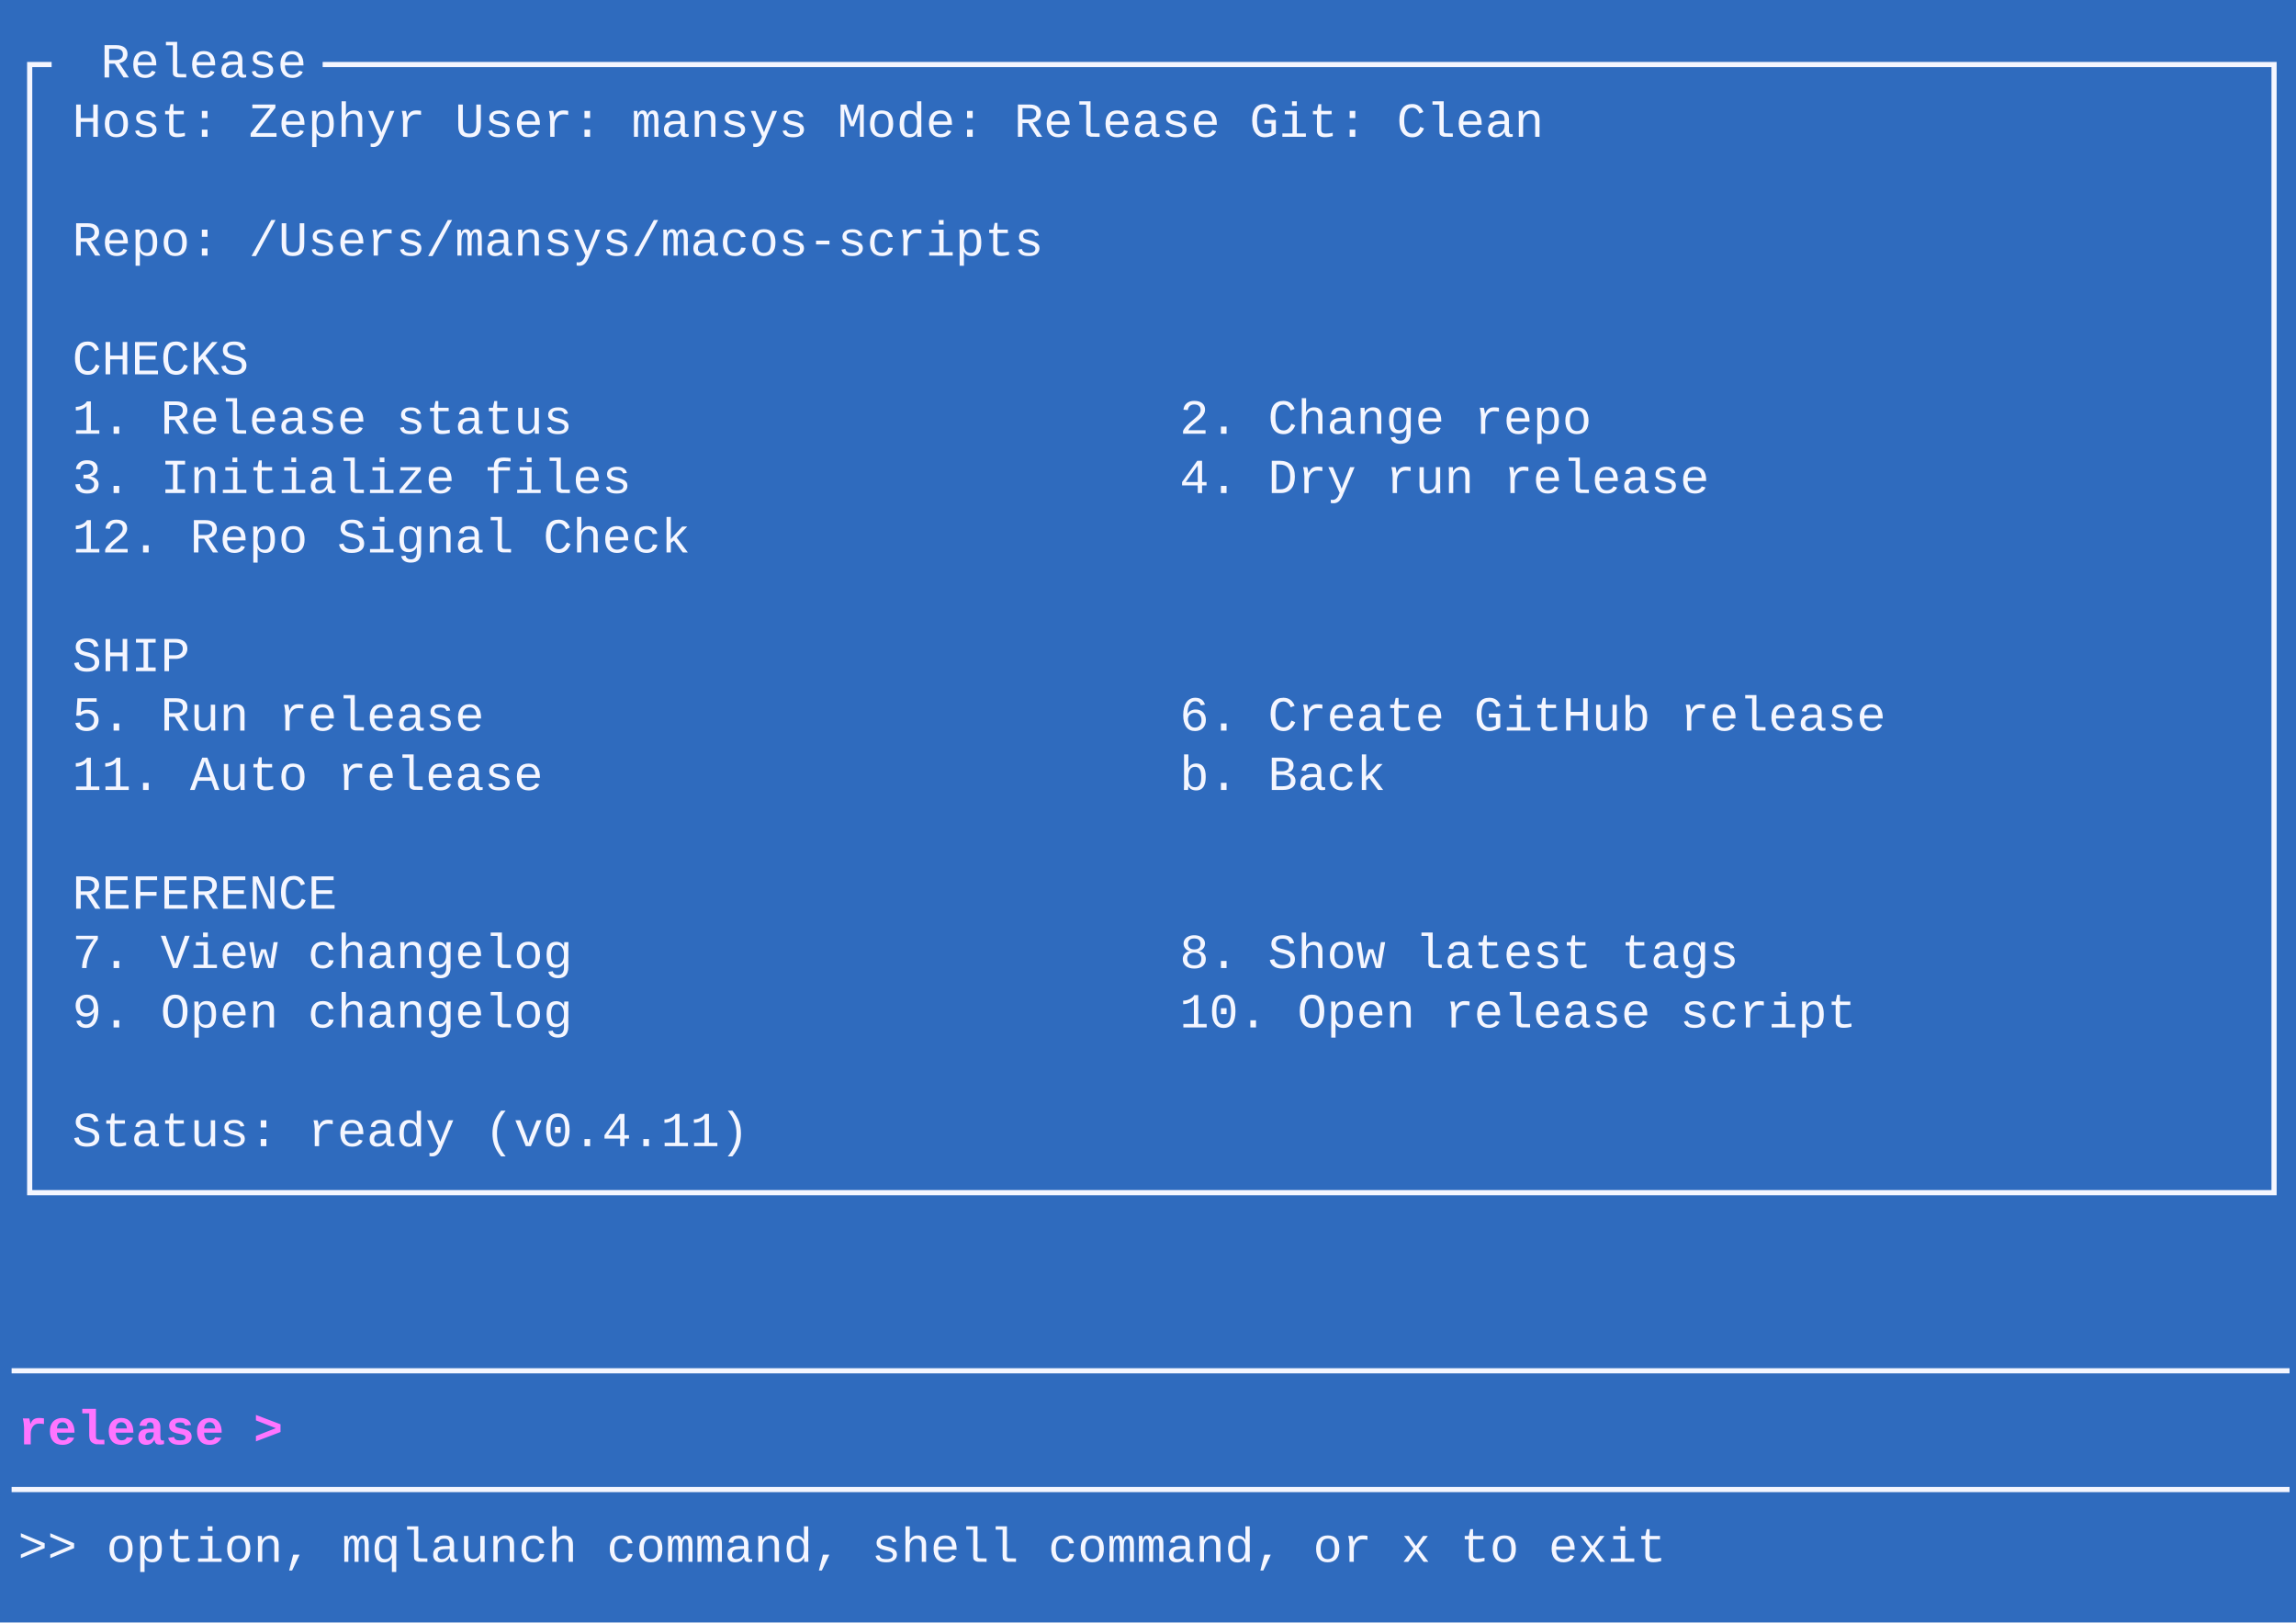
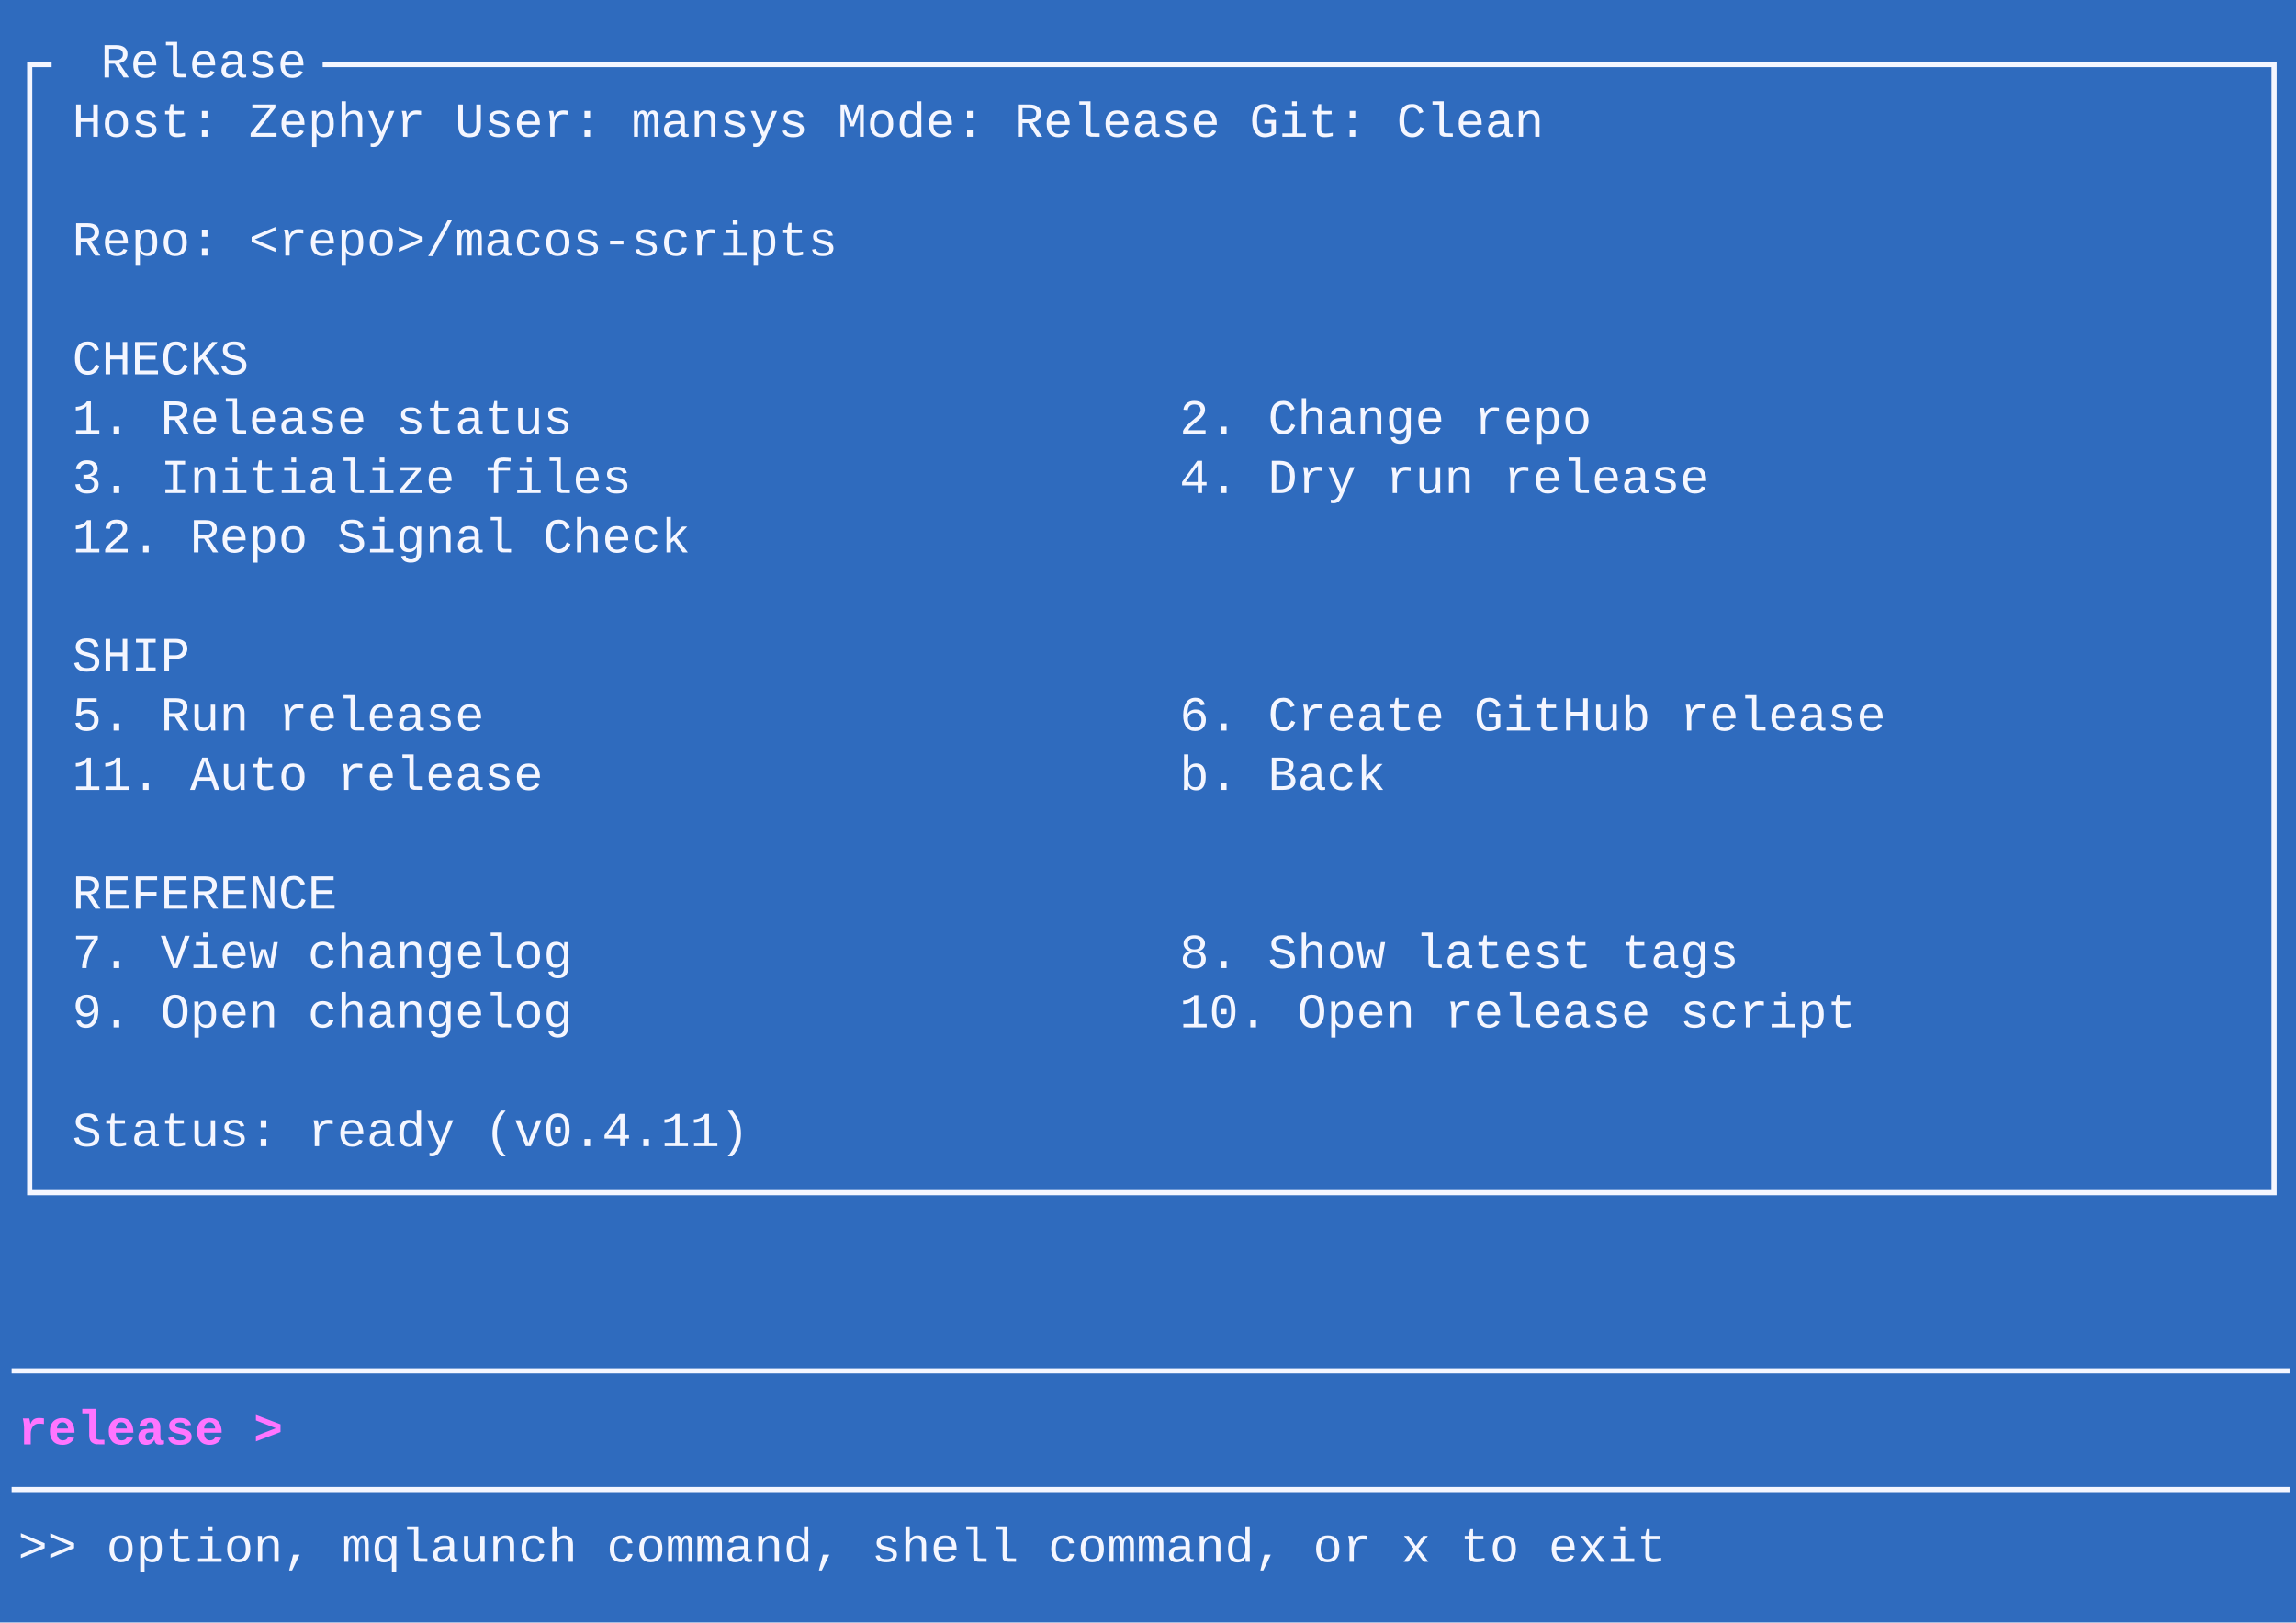
<svg xmlns="http://www.w3.org/2000/svg" width="1779" height="1257" viewBox="0 0 1779 1257">
  <rect width="1779" height="1257" fill="#2f6bbe" />
  <g font-family="Menlo, Monaco, Consolas, 'Liberation Mono', monospace" font-size="38" fill="#f4f6ff">
    <rect x="23" y="50" width="1739" height="874" fill="none" stroke="#f4f6ff" stroke-width="4" />
    <rect x="40" y="23" width="210" height="54" fill="#2f6bbe" />
    <text x="78" y="60" font-size="38">Release</text>
    <text x="56" y="106">Host: Zephyr   User: mansys   Mode: Release   Git: Clean</text>
-     <text x="56" y="198">Repo: /Users/mansys/macos-scripts</text>
+     <text x="56" y="198">Repo: &lt;repo&gt;/macos-scripts</text>
    <text x="56" y="290">CHECKS</text>
    <text x="56" y="336">1. Release status</text>
    <text x="914" y="336">2. Change repo</text>
    <text x="56" y="382">3. Initialize files</text>
    <text x="914" y="382">4. Dry run release</text>
    <text x="56" y="428">12. Repo Signal Check</text>
    <text x="56" y="520">SHIP</text>
    <text x="56" y="566">5. Run release</text>
    <text x="914" y="566">6. Create GitHub release</text>
    <text x="56" y="612">11. Auto release</text>
    <text x="914" y="612">b. Back</text>
    <text x="56" y="704">REFERENCE</text>
    <text x="56" y="750">7. View changelog</text>
    <text x="914" y="750">8. Show latest tags</text>
    <text x="56" y="796">9. Open changelog</text>
    <text x="914" y="796">10. Open release script</text>
    <text x="56" y="888">Status: ready  (v0.4.11)</text>
    <line x1="9" y1="1062" x2="1774" y2="1062" stroke="#f4f6ff" stroke-width="4" />
    <text x="14" y="1119" fill="#ff75ff" font-weight="700">release &gt;</text>
    <line x1="9" y1="1154" x2="1774" y2="1154" stroke="#f4f6ff" stroke-width="4" />
    <text x="14" y="1210">&gt;&gt; option, mqlaunch command, shell command, or x to exit</text>
  </g>
</svg>
